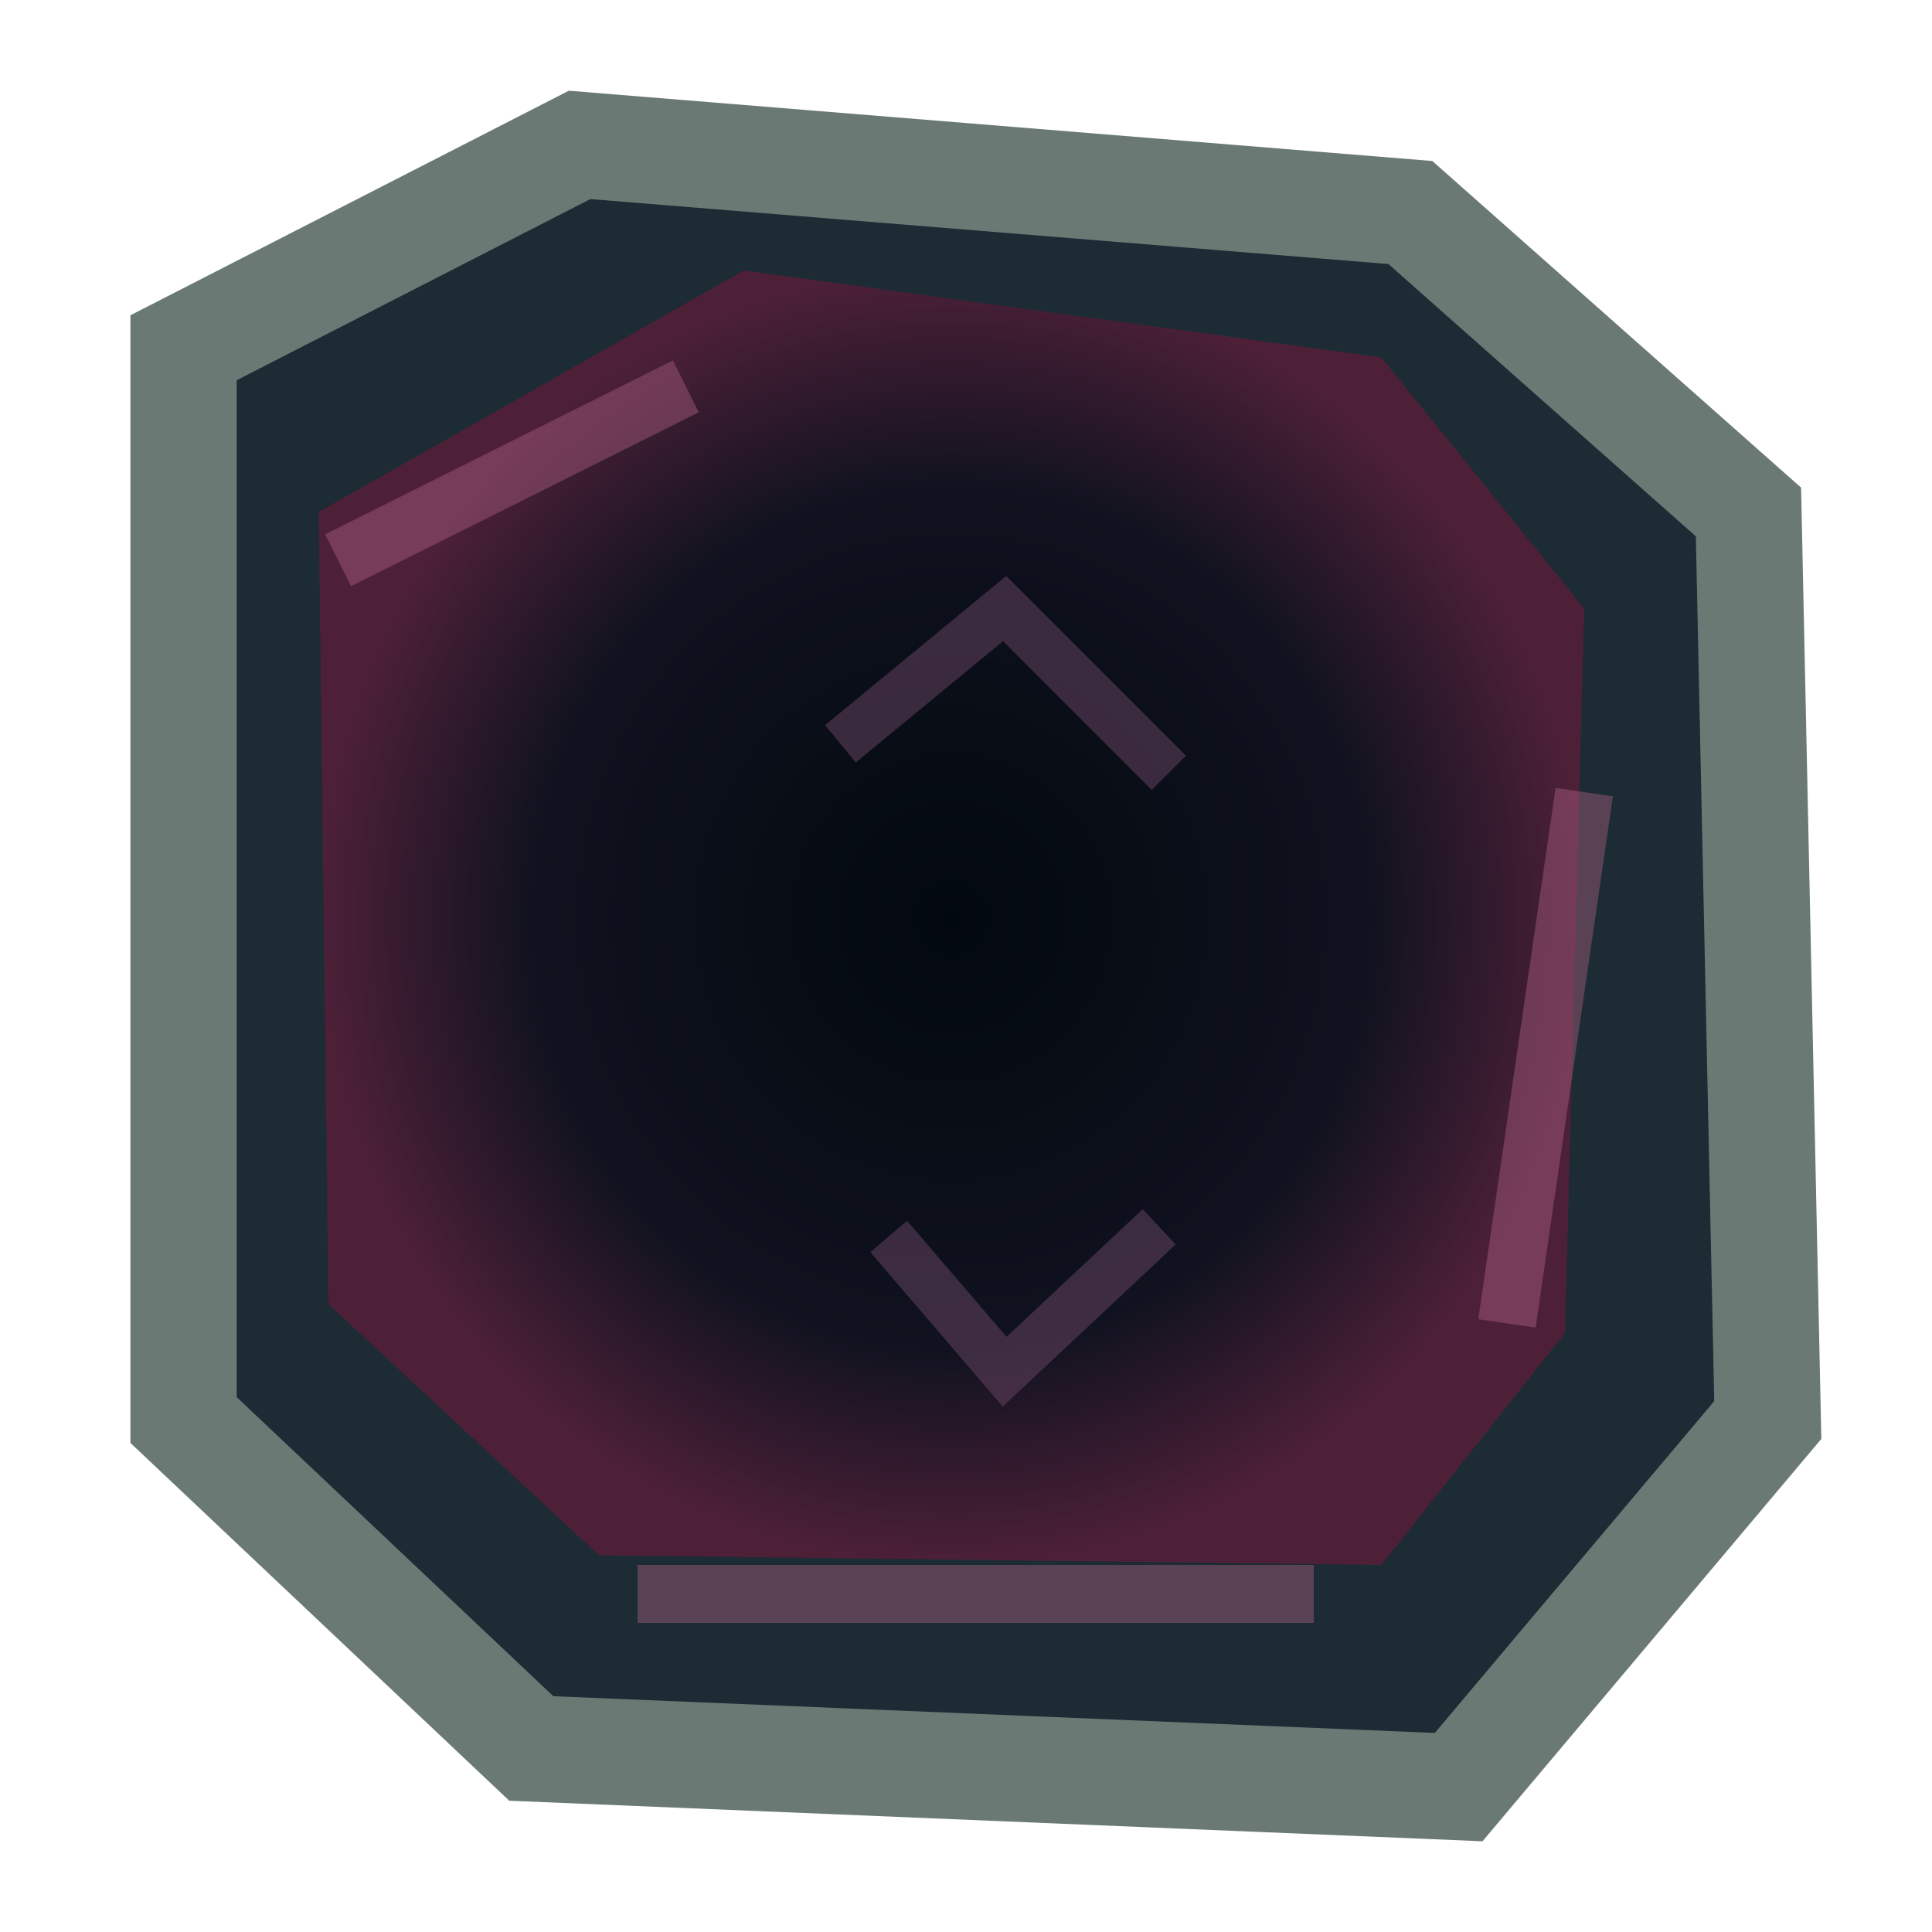
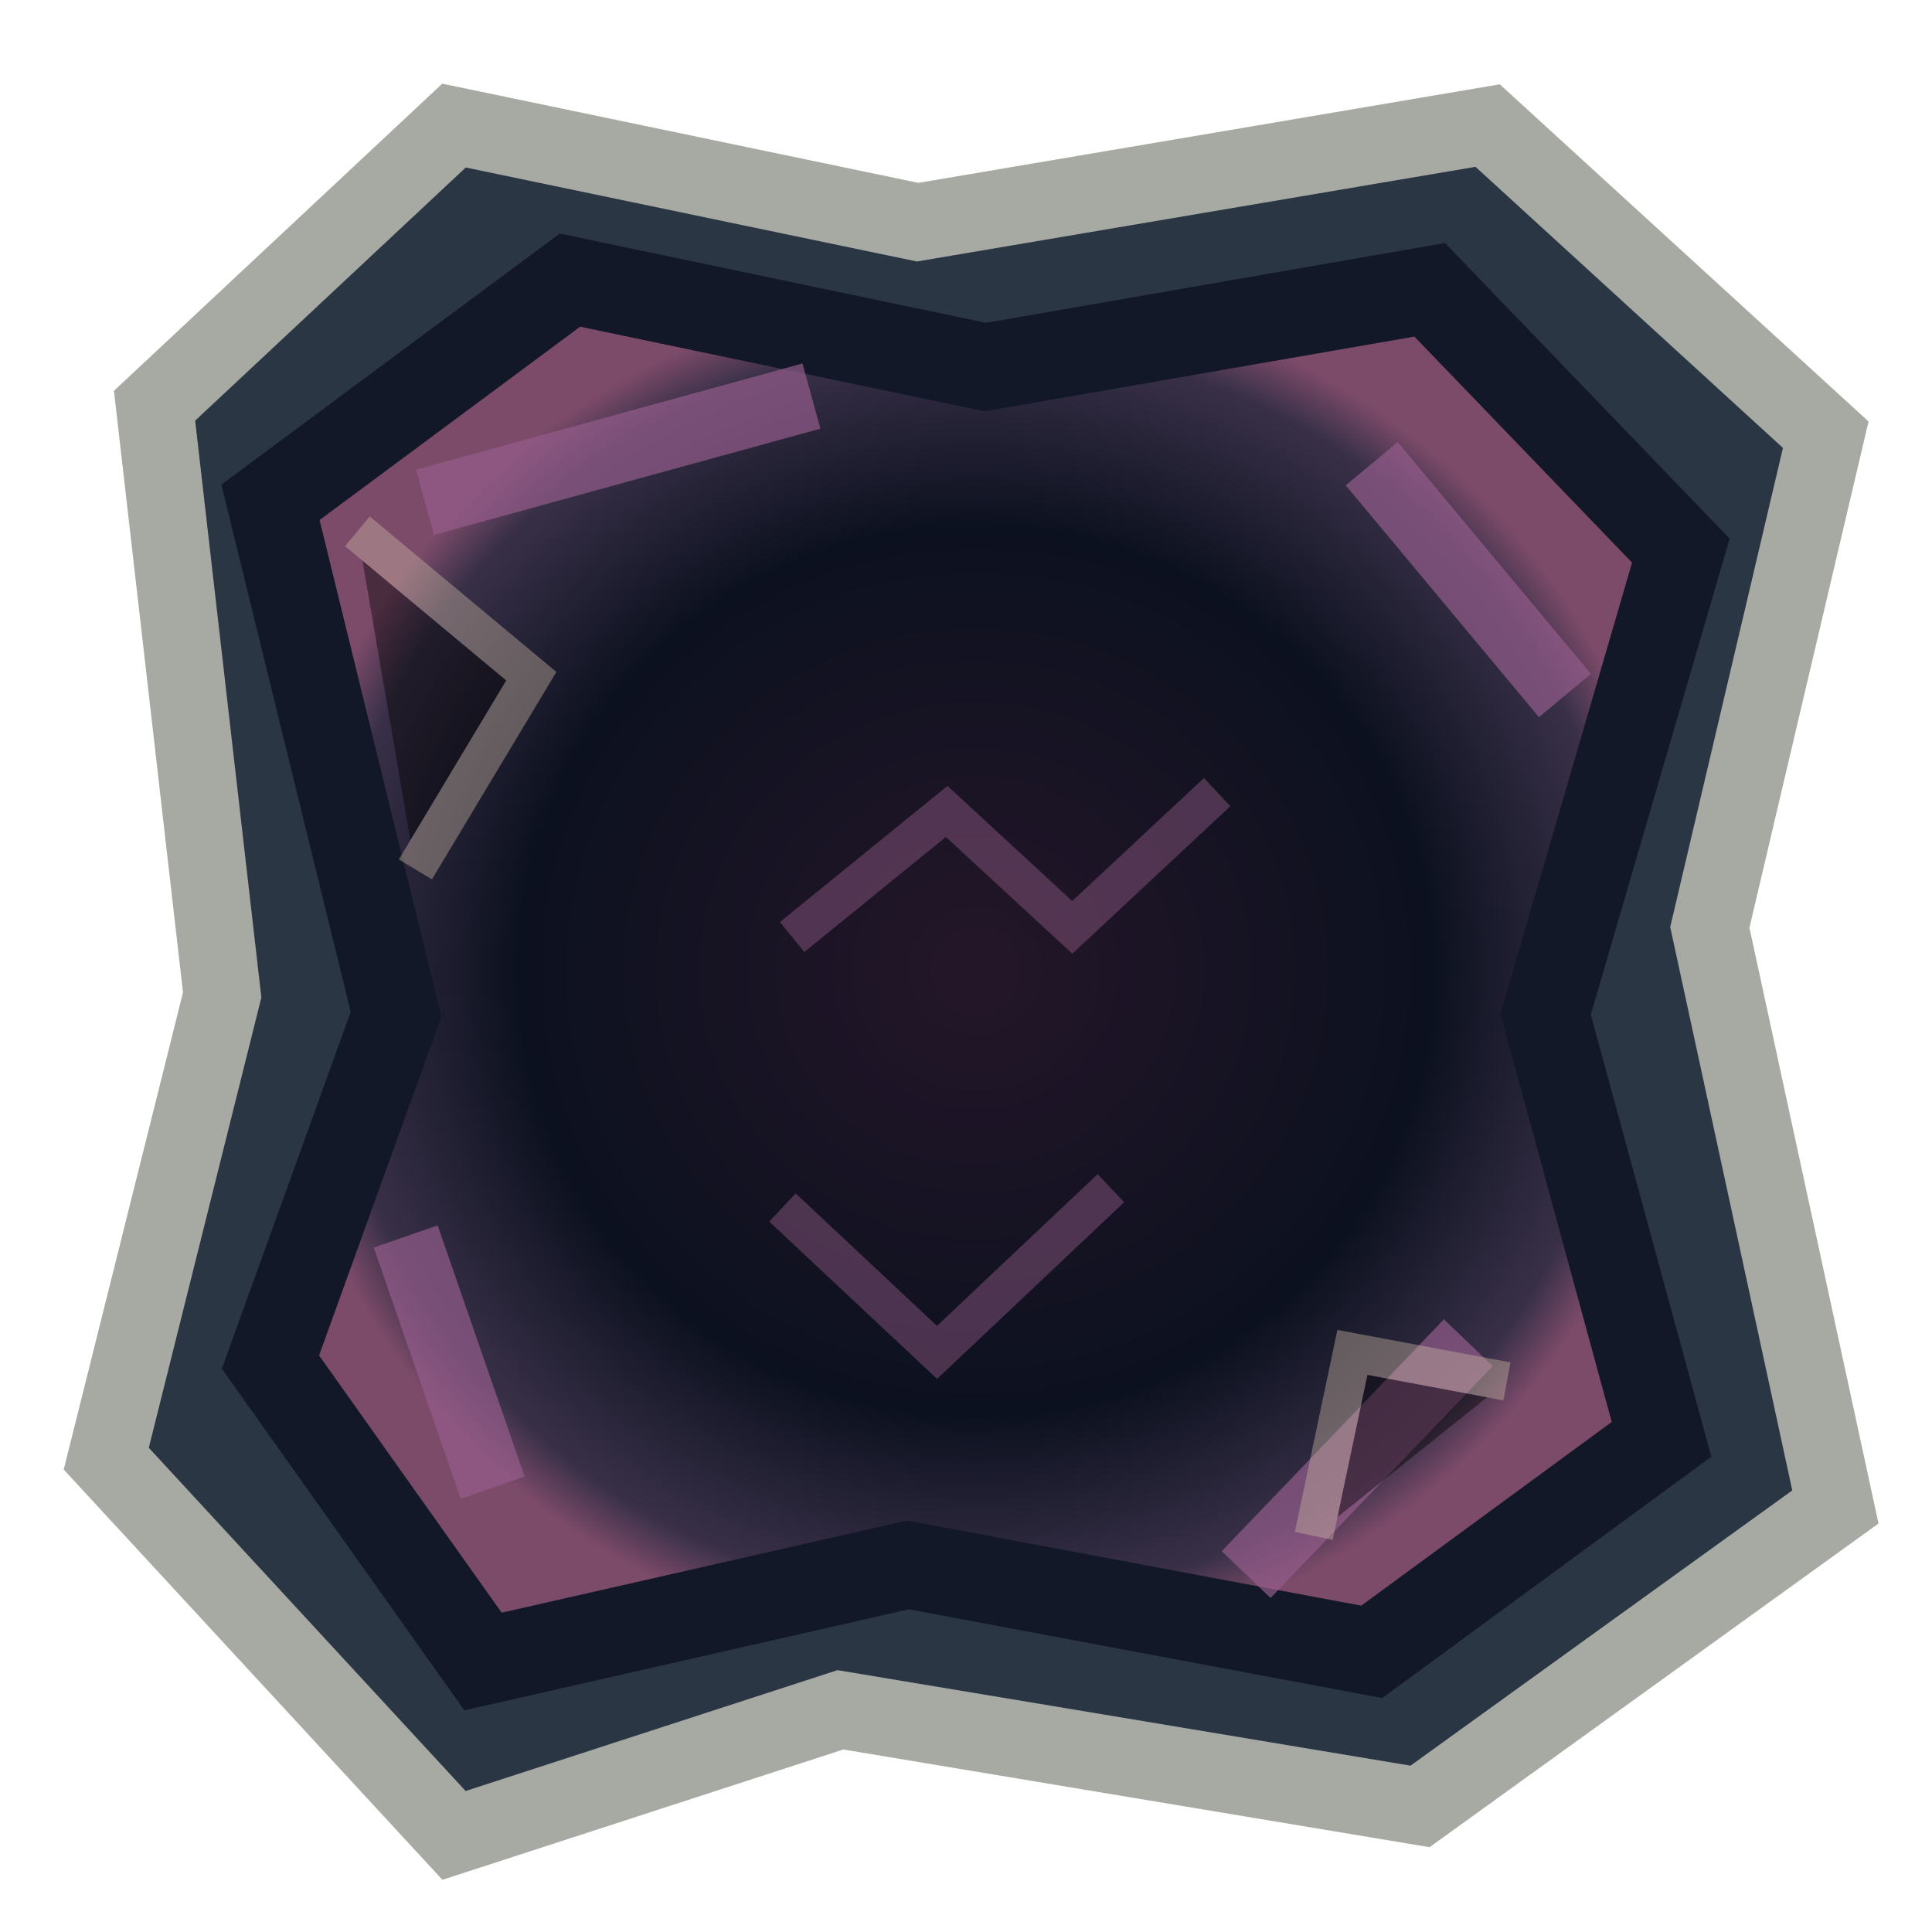
<svg xmlns="http://www.w3.org/2000/svg" width="200" height="200" viewBox="0 0 200 200">
  <defs>
-     <linearGradient id="stone" x2="0" y2="1">
-       <stop stop-color="#608c83" />
-       <stop offset="1" stop-color="#356968" />
+     <linearGradient id="floor" x1="0" y1="0" x2=".75" y2="1">
+       <stop stop-color="#638c83" />
+       <stop offset=".42" stop-color="#486f6d" />
+       <stop offset="1" stop-color="#304f5c" />
    </linearGradient>
-     <linearGradient id="brick" x2="0" y2="1">
-       <stop stop-color="#75888b" />
-       <stop offset=".47" stop-color="#354a51" />
-       <stop offset="1" stop-color="#202b36" />
+     <linearGradient id="floorBoss" x1=".1" y1="0" x2=".9" y2="1">
+       <stop stop-color="#675d70" />
+       <stop offset=".5" stop-color="#3e4b5f" />
+       <stop offset="1" stop-color="#272e46" />
    </linearGradient>
-     <radialGradient id="hole">
-       <stop stop-color="#02090e" />
-       <stop offset=".66" stop-color="#10121f" />
-       <stop offset="1" stop-color="#4d2038" />
+     <linearGradient id="wallstone" x1="0" y1="0" x2=".15" y2="1">
+       <stop stop-color="#8b9c96" />
+       <stop offset=".25" stop-color="#637d80" />
+       <stop offset=".5" stop-color="#324c58" />
+       <stop offset="1" stop-color="#152530" />
+     </linearGradient>
+     <linearGradient id="gold" x1="0" y1="0" x2="1" y2="1">
+       <stop stop-color="#fff1b0" />
+       <stop offset=".32" stop-color="#d8b877" />
+       <stop offset=".6" stop-color="#92744d" />
+       <stop offset="1" stop-color="#ecd18b" />
+     </linearGradient>
+     <radialGradient id="glow">
+       <stop stop-color="#b9fff1" stop-opacity=".93" />
+       <stop offset=".27" stop-color="#3ad9d6" stop-opacity=".68" />
+       <stop offset=".62" stop-color="#2b85a9" stop-opacity=".3" />
+       <stop offset="1" stop-color="#13748e" stop-opacity="0" />
    </radialGradient>
+     <radialGradient id="purple">
+       <stop stop-color="#241629" />
+       <stop offset=".65" stop-color="#0c111f" />
+       <stop offset=".92" stop-color="#393048" />
+       <stop offset="1" stop-color="#7d4b6a" />
+     </radialGradient>
+     <linearGradient id="chestwood" x1="0" x2=".2" y1="0" y2="1">
+       <stop stop-color="#9a663d" />
+       <stop offset=".45" stop-color="#5a3928" />
+       <stop offset="1" stop-color="#2f2530" />
+     </linearGradient>
  </defs>
-   <rect width="200" height="200" fill="#426b6b" opacity=".0" />
-   <path d="M19 36 60 15 146 22 181 53 183 147 151 185 55 181 19 147Z" fill="#1c2b34" stroke="#6a7974" stroke-width="11" />
-   <path d="M33 53L77 28 143 37 164 63 162 138 143 162 62 161 34 135Z" fill="url(#hole)" />
-   <path d="M35 58 71 40M164 82 156 137M66 165H136" stroke="#b06183" opacity=".42" stroke-width="6" />
-   <path d="M87 77l17 -14 17 17M92 128l12 14 16 -15" fill="none" stroke="#63415f" stroke-width="5" opacity=".55" />
+   <path d="M16 42L47 13 95 23 154 13 189 45 177 96 190 156 147 187 87 177 47 190 11 151 23 103Z" fill="#2a3644" stroke="#a6aaa2" stroke-width="8" />
+   <path d="M28 52L59 29 102 38 148 30 174 57 160 105 172 149 142 171 94 162 50 172 28 141 41 105Z" fill="url(#purple)" stroke="#121828" stroke-width="9" />
+   <path d="M44 52L84 41M142 48L162 72M152 139L129 163M51 154L42 128" stroke="#945d8c" stroke-width="7" opacity=".7" />
+   <path d="M82 97l16 -13 13 12 15 -14 M81 125l16 15 18 -17" fill="none" stroke="#88557e" stroke-width="4" opacity=".49" />
+   <path d="M37 55l18 15-12 20M156 143l-16 -3 -4 19" stroke="#c7b6a1" stroke-width="4" opacity=".42" />
</svg>
